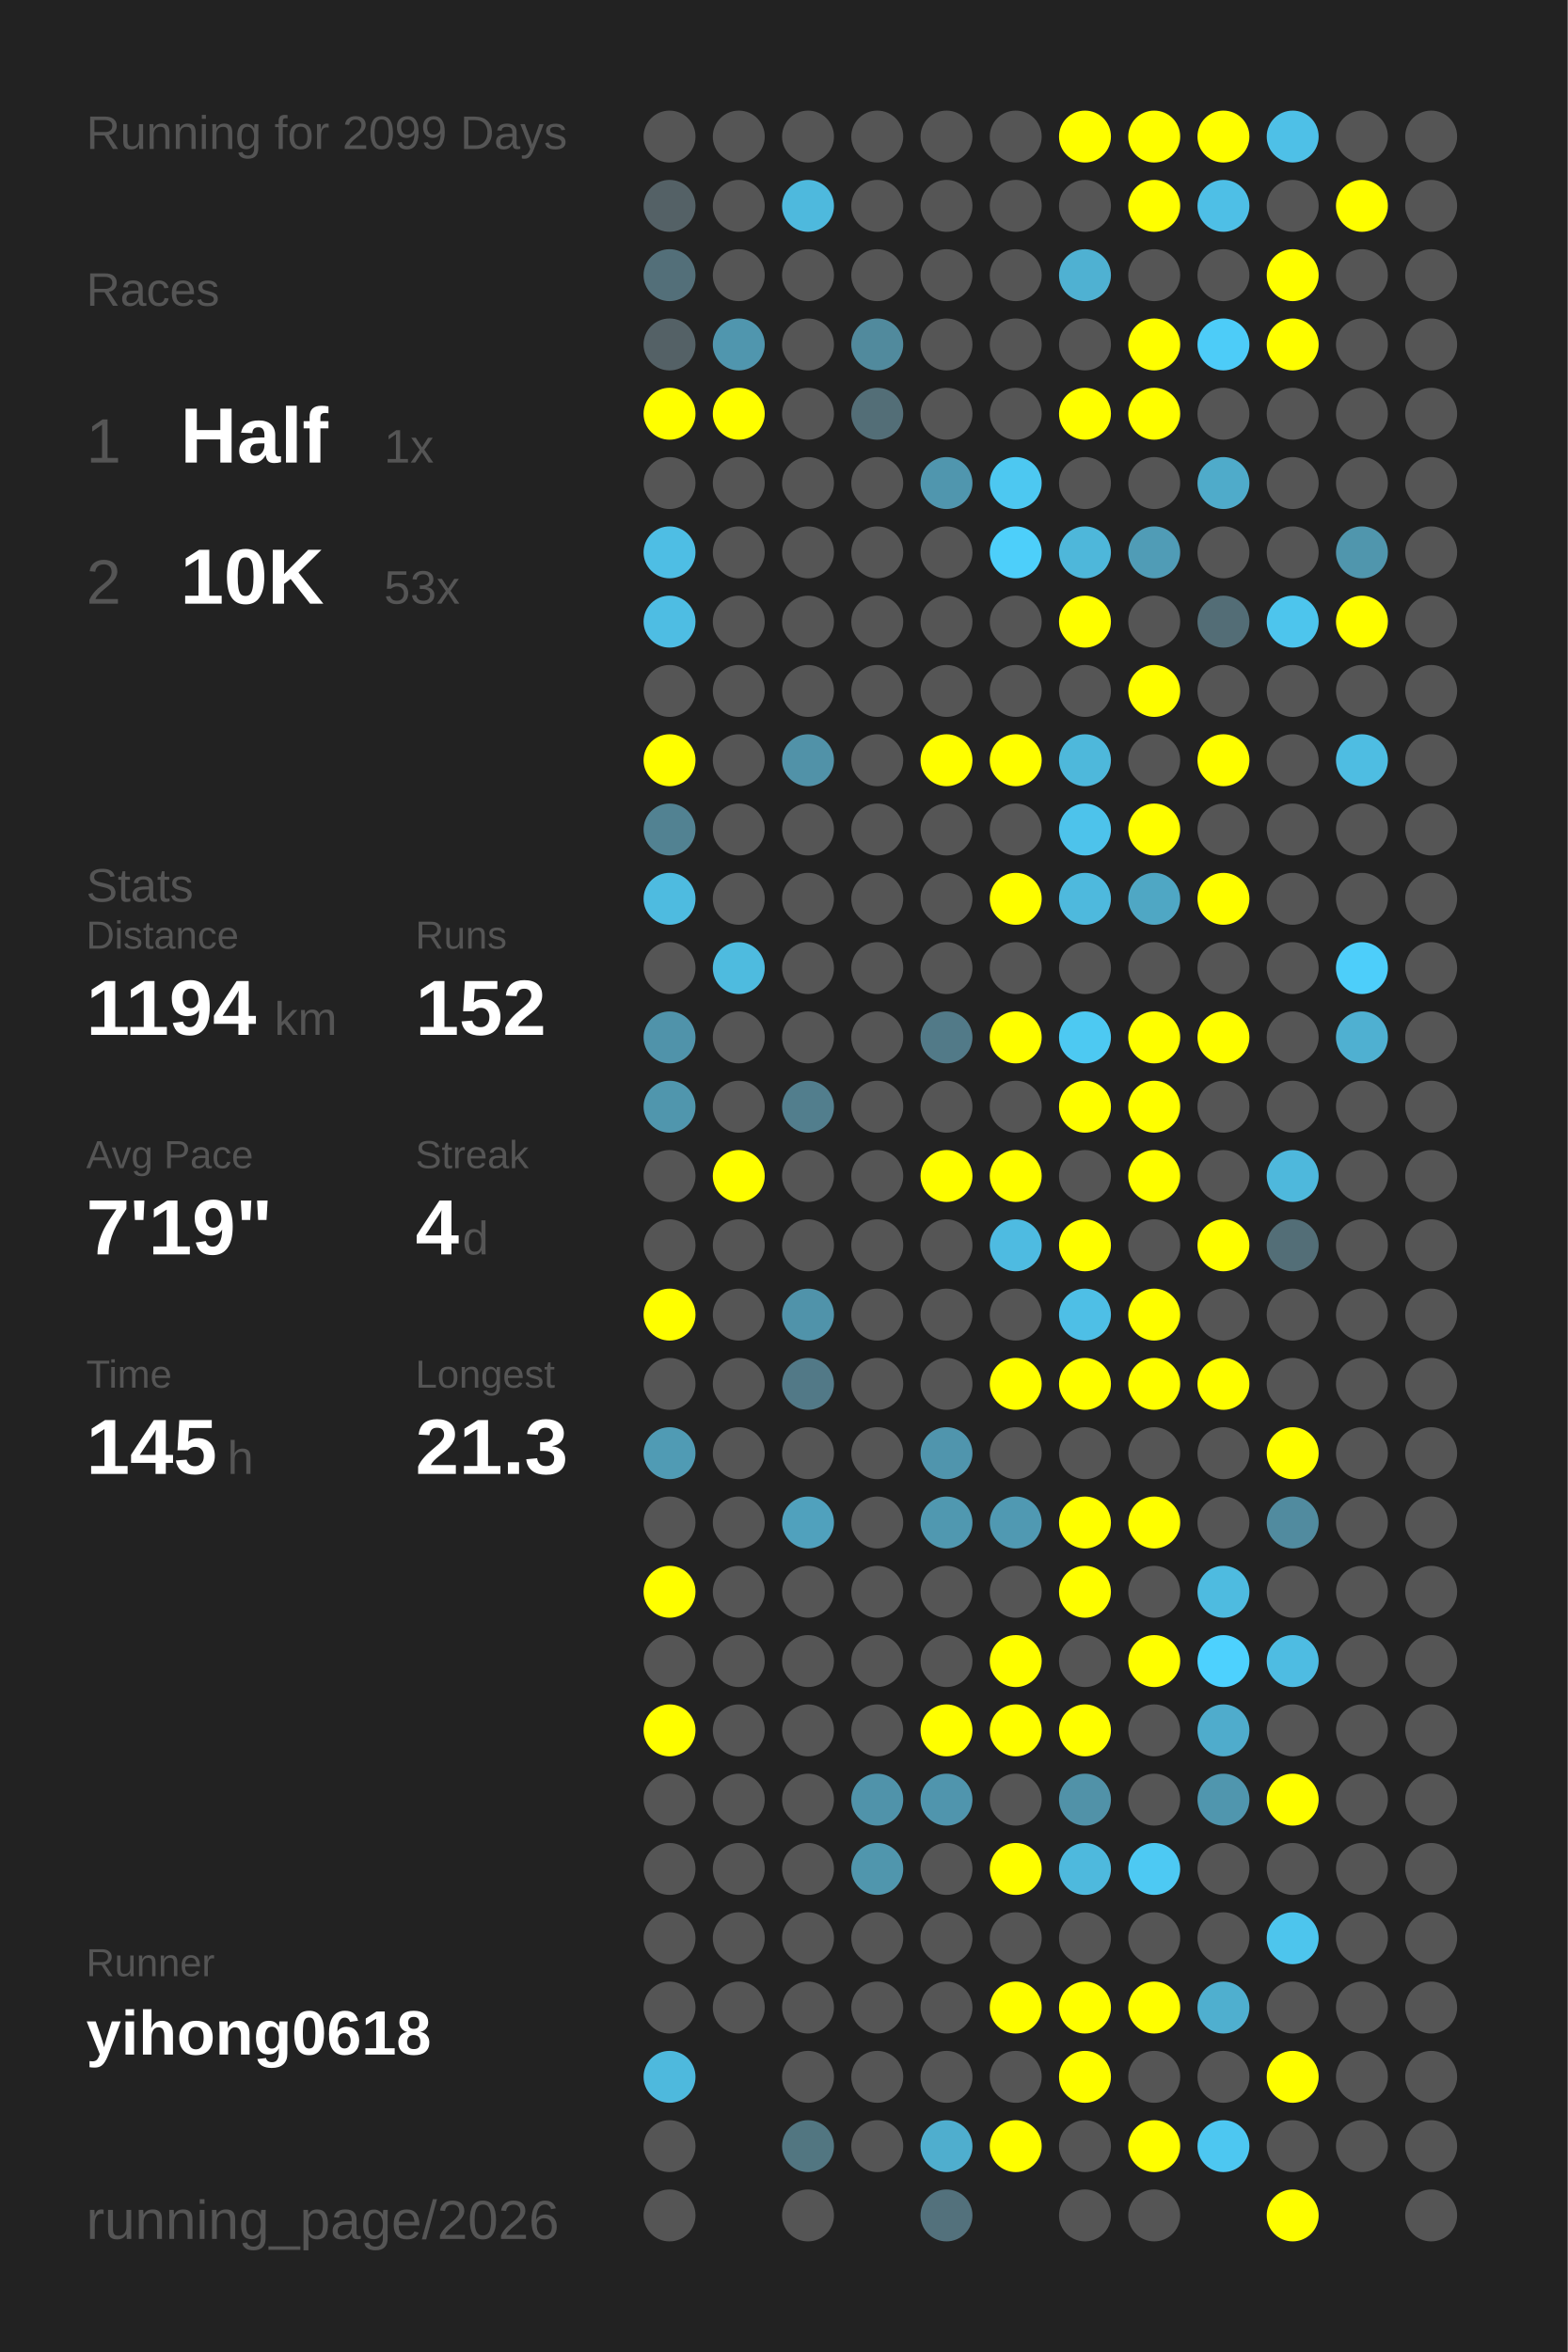
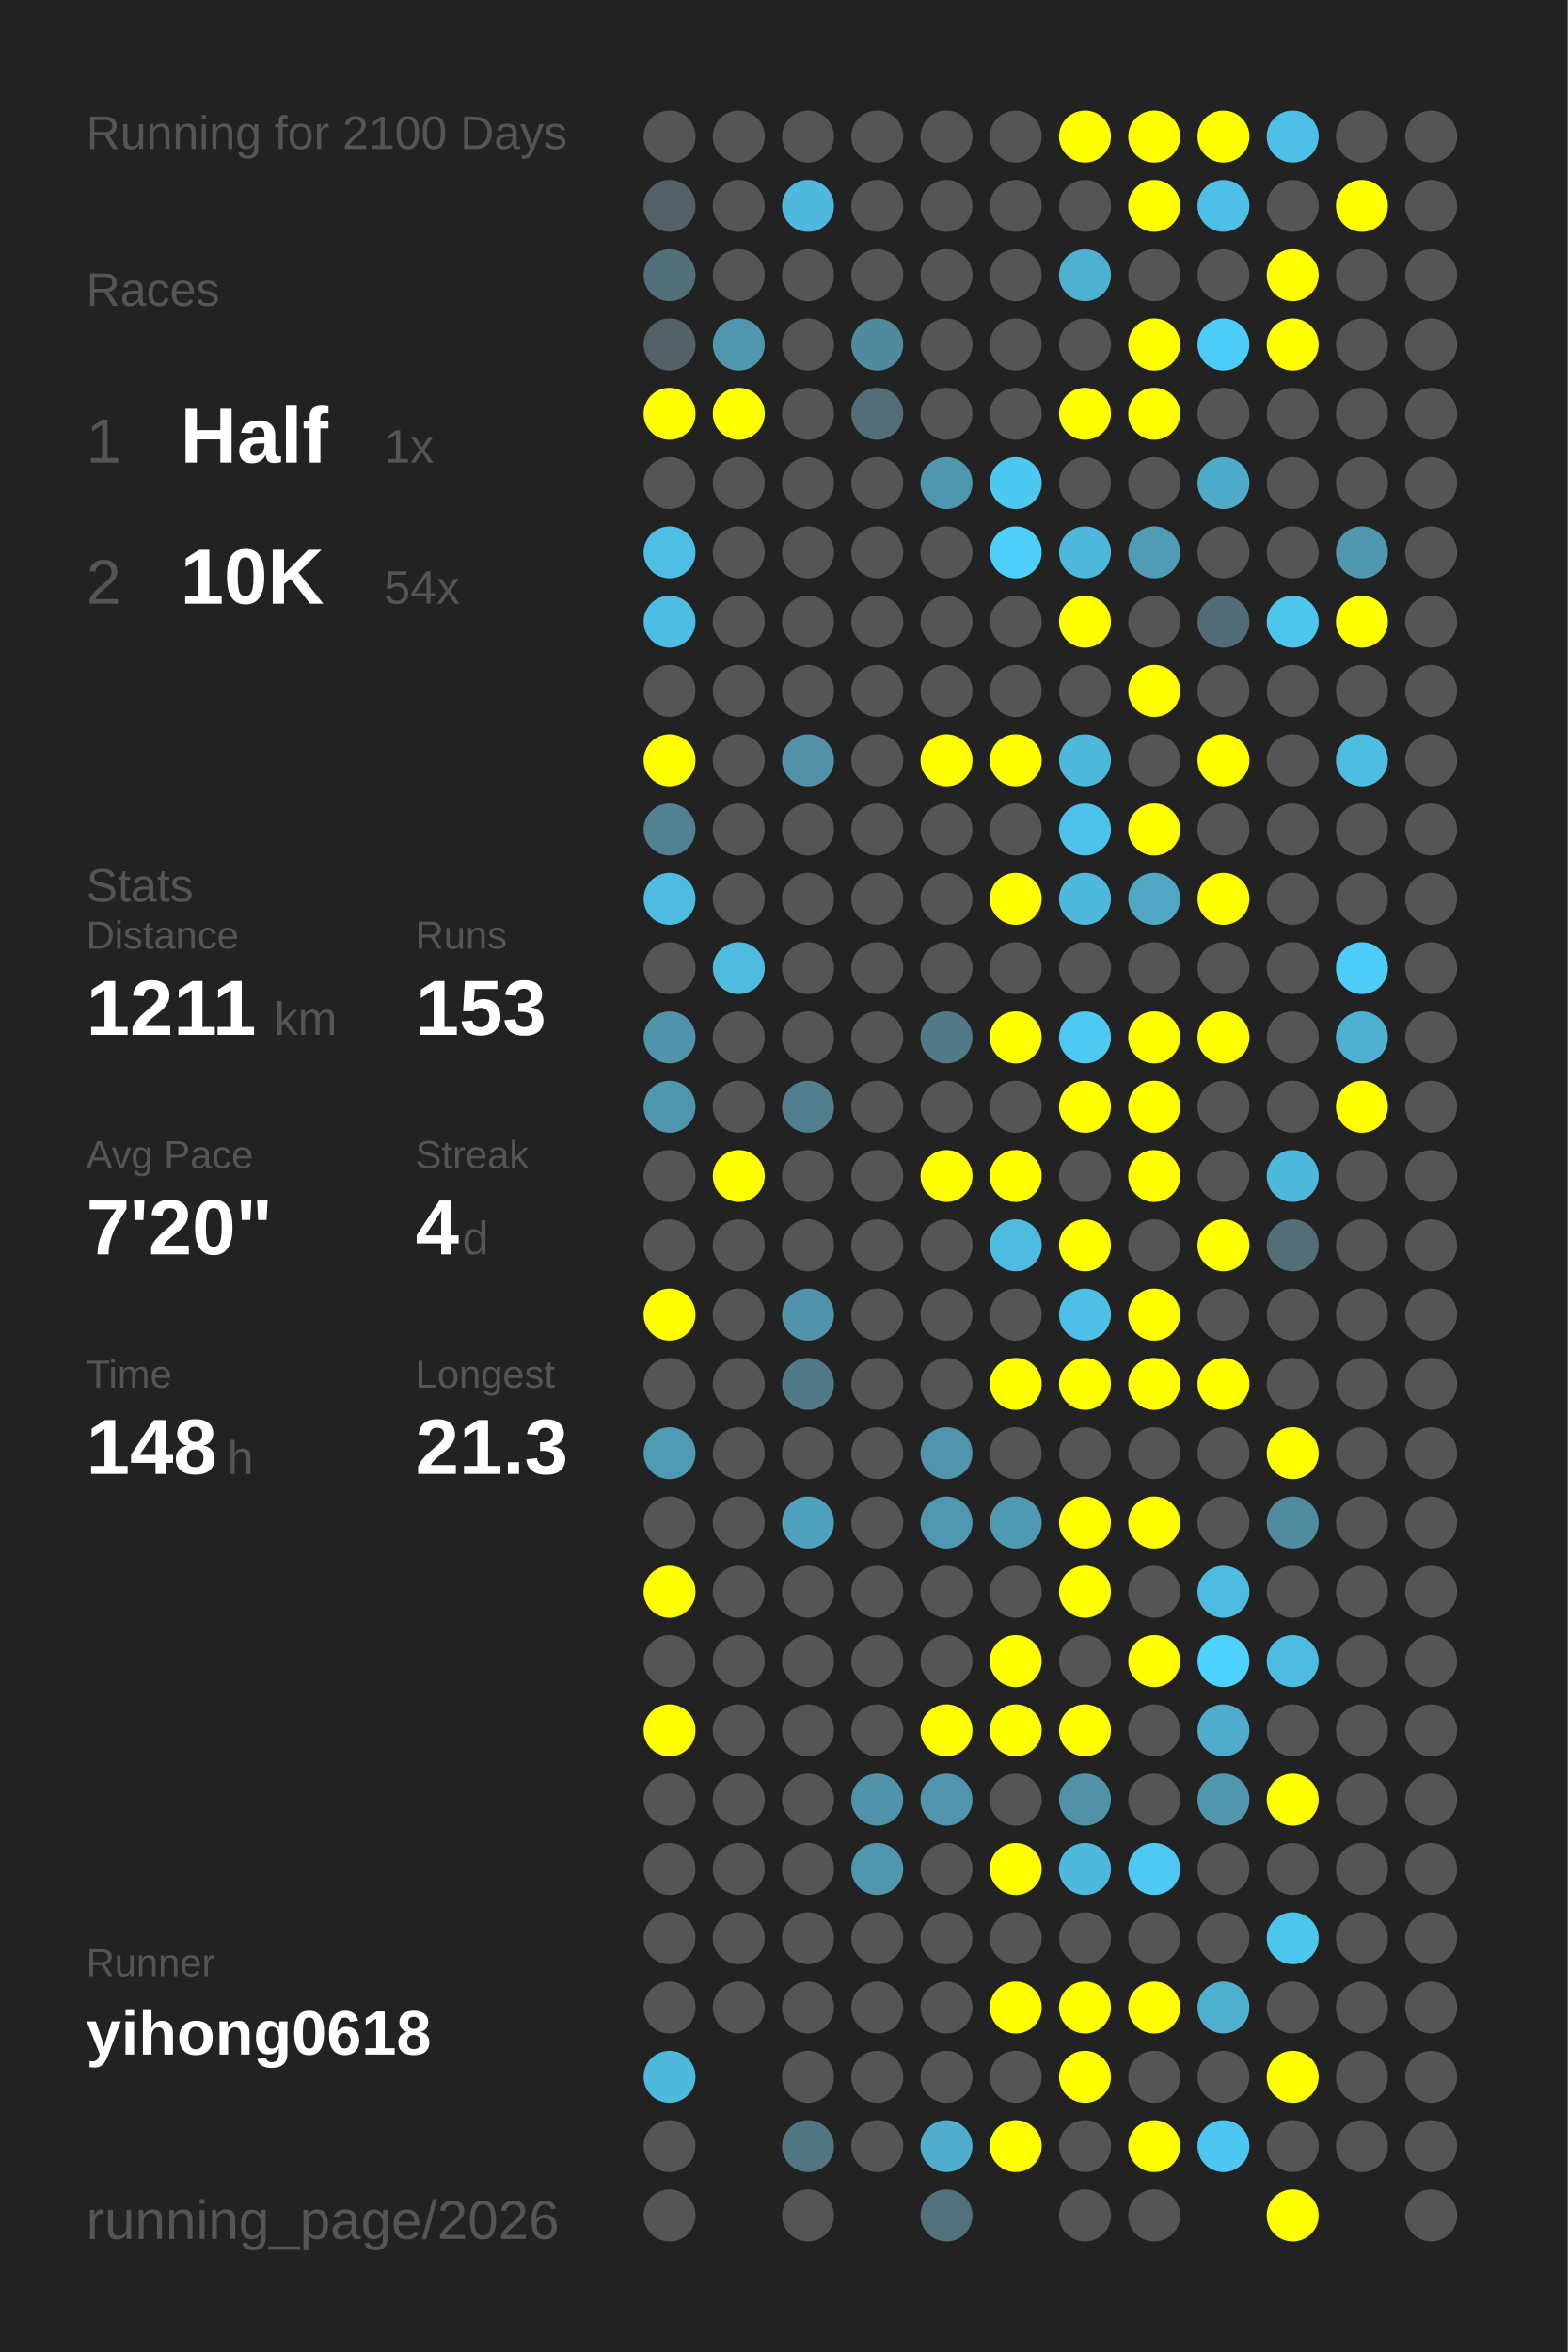
<svg xmlns="http://www.w3.org/2000/svg" baseProfile="full" height="300mm" version="1.1" viewBox="0,0,200,300" width="200mm">
  <defs />
  <rect fill="#222222" height="300" width="200" x="0" y="0" />
-   <text fill="#555555" style="font-size:6px; font-family:Arial;" x="11" y="19">Running for 2099 Days</text>
+   <text fill="#555555" style="font-size:6px; font-family:Arial;" x="11" y="19">Running for 2100 Days</text>
  <text fill="#555555" style="font-size:6px; font-family:Arial;" x="11" y="39">Races</text>
  <text fill="#555555" style="font-size:8px; font-family:Arial;" x="11" y="59">1</text>
  <text fill="#FFFFFF" style="font-size:10px; font-family:Arial; font-weight:bold;" x="23" y="59">Half</text>
  <text fill="#555555" style="font-size:6px; font-family:Arial;" x="49" y="59">1x</text>
  <text fill="#555555" style="font-size:8px; font-family:Arial;" x="11" y="77">2</text>
  <text fill="#FFFFFF" style="font-size:10px; font-family:Arial; font-weight:bold;" x="23" y="77">10K</text>
-   <text fill="#555555" style="font-size:6px; font-family:Arial;" x="49" y="77">53x</text>
+   <text fill="#555555" style="font-size:6px; font-family:Arial;" x="49" y="77">54x</text>
  <text fill="#555555" style="font-size:6px; font-family:Arial;" x="11" y="115">Stats</text>
  <text fill="#555555" style="font-size:5px; font-family:Arial;" x="11" y="121">Distance</text>
-   <text fill="#FFFFFF" style="font-size:10px; font-family:Arial; font-weight:bold;" x="11" y="132">1194</text>
+   <text fill="#FFFFFF" style="font-size:10px; font-family:Arial; font-weight:bold;" x="11" y="132">1211</text>
  <text fill="#555555" style="font-size:6px; font-family:Arial;" x="35" y="132">km</text>
  <text fill="#555555" style="font-size:5px; font-family:Arial;" x="53" y="121">Runs</text>
-   <text fill="#FFFFFF" style="font-size:10px; font-family:Arial; font-weight:bold;" x="53" y="132">152</text>
+   <text fill="#FFFFFF" style="font-size:10px; font-family:Arial; font-weight:bold;" x="53" y="132">153</text>
  <text fill="#555555" style="font-size:5px; font-family:Arial;" x="11" y="149">Avg Pace</text>
-   <text fill="#FFFFFF" style="font-size:10px; font-family:Arial; font-weight:bold;" x="11" y="160">7'19"</text>
+   <text fill="#FFFFFF" style="font-size:10px; font-family:Arial; font-weight:bold;" x="11" y="160">7'20"</text>
  <text fill="#555555" style="font-size:5px; font-family:Arial;" x="53" y="149">Streak</text>
  <text fill="#FFFFFF" style="font-size:10px; font-family:Arial; font-weight:bold;" x="53" y="160">4</text>
  <text fill="#555555" style="font-size:6px; font-family:Arial;" x="59" y="160">d</text>
  <text fill="#555555" style="font-size:5px; font-family:Arial;" x="11" y="177">Time</text>
-   <text fill="#FFFFFF" style="font-size:10px; font-family:Arial; font-weight:bold;" x="11" y="188">145</text>
+   <text fill="#FFFFFF" style="font-size:10px; font-family:Arial; font-weight:bold;" x="11" y="188">148</text>
  <text fill="#555555" style="font-size:6px; font-family:Arial;" x="29" y="188">h</text>
  <text fill="#555555" style="font-size:5px; font-family:Arial;" x="53" y="177">Longest</text>
  <text fill="#FFFFFF" style="font-size:10px; font-family:Arial; font-weight:bold;" x="53" y="188">21.3</text>
  <text fill="#555555" style="font-size:5px; font-family:Arial;" x="11" y="252.065">Runner</text>
  <text fill="#FFFFFF" style="font-size:8px; font-family:Arial; font-weight:bold;" x="11" y="262.065">yihong0618</text>
  <text fill="#555555" style="font-size:7px; font-family:Arial;" x="11" y="285.581">running_page/2026</text>
  <circle cx="85.417" cy="17.419" fill="#555555" r="3.312" />
  <circle cx="85.417" cy="26.258" fill="#546166" r="3.312" />
  <circle cx="85.417" cy="35.097" fill="#536f79" r="3.312" />
  <circle cx="85.417" cy="43.935" fill="#546166" r="3.312" />
  <circle cx="85.417" cy="52.774" fill="#FFFF00" r="3.312" />
  <circle cx="85.417" cy="61.613" fill="#555555" r="3.312" />
  <circle cx="85.417" cy="70.452" fill="#4ebee4" r="3.312" />
  <circle cx="85.417" cy="79.29" fill="#4ebde3" r="3.312" />
  <circle cx="85.417" cy="88.129" fill="#555555" r="3.312" />
  <circle cx="85.417" cy="96.968" fill="#FFFF00" r="3.312" />
  <circle cx="85.417" cy="105.806" fill="#528292" r="3.312" />
  <circle cx="85.417" cy="114.645" fill="#4ebbe0" r="3.312" />
  <circle cx="85.417" cy="123.484" fill="#555555" r="3.312" />
  <circle cx="85.417" cy="132.323" fill="#5093aa" r="3.312" />
  <circle cx="85.417" cy="141.161" fill="#5096ad" r="3.312" />
  <circle cx="85.417" cy="150" fill="#555555" r="3.312" />
  <circle cx="85.417" cy="158.839" fill="#555555" r="3.312" />
  <circle cx="85.417" cy="167.677" fill="#FFFF00" r="3.312" />
  <circle cx="85.417" cy="176.516" fill="#555555" r="3.312" />
  <circle cx="85.417" cy="185.355" fill="#509bb4" r="3.312" />
  <circle cx="85.417" cy="194.194" fill="#555555" r="3.312" />
  <circle cx="85.417" cy="203.032" fill="#FFFF00" r="3.312" />
  <circle cx="85.417" cy="211.871" fill="#555555" r="3.312" />
  <circle cx="85.417" cy="220.71" fill="#FFFF00" r="3.312" />
  <circle cx="85.417" cy="229.548" fill="#555555" r="3.312" />
  <circle cx="85.417" cy="238.387" fill="#555555" r="3.312" />
  <circle cx="85.417" cy="247.226" fill="#555555" r="3.312" />
  <circle cx="85.417" cy="256.065" fill="#555555" r="3.312" />
  <circle cx="85.417" cy="264.903" fill="#4eb9dd" r="3.312" />
  <circle cx="85.417" cy="273.742" fill="#555555" r="3.312" />
  <circle cx="85.417" cy="282.581" fill="#555555" r="3.312" />
  <circle cx="94.25" cy="17.419" fill="#555555" r="3.312" />
  <circle cx="94.25" cy="26.258" fill="#555555" r="3.312" />
  <circle cx="94.25" cy="35.097" fill="#555555" r="3.312" />
  <circle cx="94.25" cy="43.935" fill="#5096ae" r="3.312" />
  <circle cx="94.25" cy="52.774" fill="#FFFF00" r="3.312" />
  <circle cx="94.25" cy="61.613" fill="#555555" r="3.312" />
  <circle cx="94.25" cy="70.452" fill="#555555" r="3.312" />
  <circle cx="94.25" cy="79.29" fill="#555555" r="3.312" />
  <circle cx="94.25" cy="88.129" fill="#555555" r="3.312" />
  <circle cx="94.25" cy="96.968" fill="#555555" r="3.312" />
  <circle cx="94.25" cy="105.806" fill="#555555" r="3.312" />
  <circle cx="94.25" cy="114.645" fill="#555555" r="3.312" />
  <circle cx="94.25" cy="123.484" fill="#4ebbdf" r="3.312" />
  <circle cx="94.25" cy="132.323" fill="#555555" r="3.312" />
  <circle cx="94.25" cy="141.161" fill="#555555" r="3.312" />
  <circle cx="94.25" cy="150" fill="#FFFF00" r="3.312" />
  <circle cx="94.25" cy="158.839" fill="#555555" r="3.312" />
  <circle cx="94.25" cy="167.677" fill="#555555" r="3.312" />
  <circle cx="94.25" cy="176.516" fill="#555555" r="3.312" />
  <circle cx="94.25" cy="185.355" fill="#555555" r="3.312" />
  <circle cx="94.25" cy="194.194" fill="#555555" r="3.312" />
  <circle cx="94.25" cy="203.032" fill="#555555" r="3.312" />
  <circle cx="94.25" cy="211.871" fill="#555555" r="3.312" />
  <circle cx="94.25" cy="220.71" fill="#555555" r="3.312" />
  <circle cx="94.25" cy="229.548" fill="#555555" r="3.312" />
  <circle cx="94.25" cy="238.387" fill="#555555" r="3.312" />
  <circle cx="94.25" cy="247.226" fill="#555555" r="3.312" />
  <circle cx="94.25" cy="256.065" fill="#555555" r="3.312" />
  <circle cx="103.083" cy="17.419" fill="#555555" r="3.312" />
  <circle cx="103.083" cy="26.258" fill="#4eb9dd" r="3.312" />
  <circle cx="103.083" cy="35.097" fill="#555555" r="3.312" />
  <circle cx="103.083" cy="43.935" fill="#555555" r="3.312" />
  <circle cx="103.083" cy="52.774" fill="#555555" r="3.312" />
  <circle cx="103.083" cy="61.613" fill="#555555" r="3.312" />
  <circle cx="103.083" cy="70.452" fill="#555555" r="3.312" />
  <circle cx="103.083" cy="79.29" fill="#555555" r="3.312" />
  <circle cx="103.083" cy="88.129" fill="#555555" r="3.312" />
  <circle cx="103.083" cy="96.968" fill="#5192a8" r="3.312" />
  <circle cx="103.083" cy="105.806" fill="#555555" r="3.312" />
  <circle cx="103.083" cy="114.645" fill="#555555" r="3.312" />
  <circle cx="103.083" cy="123.484" fill="#555555" r="3.312" />
  <circle cx="103.083" cy="132.323" fill="#555555" r="3.312" />
  <circle cx="103.083" cy="141.161" fill="#527e8d" r="3.312" />
  <circle cx="103.083" cy="150" fill="#555555" r="3.312" />
  <circle cx="103.083" cy="158.839" fill="#555555" r="3.312" />
  <circle cx="103.083" cy="167.677" fill="#5093aa" r="3.312" />
  <circle cx="103.083" cy="176.516" fill="#527987" r="3.312" />
  <circle cx="103.083" cy="185.355" fill="#555555" r="3.312" />
  <circle cx="103.083" cy="194.194" fill="#50a1bd" r="3.312" />
  <circle cx="103.083" cy="203.032" fill="#555555" r="3.312" />
  <circle cx="103.083" cy="211.871" fill="#555555" r="3.312" />
  <circle cx="103.083" cy="220.71" fill="#555555" r="3.312" />
  <circle cx="103.083" cy="229.548" fill="#555555" r="3.312" />
  <circle cx="103.083" cy="238.387" fill="#555555" r="3.312" />
  <circle cx="103.083" cy="247.226" fill="#555555" r="3.312" />
  <circle cx="103.083" cy="256.065" fill="#555555" r="3.312" />
  <circle cx="103.083" cy="264.903" fill="#555555" r="3.312" />
  <circle cx="103.083" cy="273.742" fill="#527681" r="3.312" />
  <circle cx="103.083" cy="282.581" fill="#555555" r="3.312" />
  <circle cx="111.917" cy="17.419" fill="#555555" r="3.312" />
  <circle cx="111.917" cy="26.258" fill="#555555" r="3.312" />
  <circle cx="111.917" cy="35.097" fill="#555555" r="3.312" />
  <circle cx="111.917" cy="43.935" fill="#518a9d" r="3.312" />
  <circle cx="111.917" cy="52.774" fill="#536e77" r="3.312" />
  <circle cx="111.917" cy="61.613" fill="#555555" r="3.312" />
  <circle cx="111.917" cy="70.452" fill="#555555" r="3.312" />
  <circle cx="111.917" cy="79.29" fill="#555555" r="3.312" />
  <circle cx="111.917" cy="88.129" fill="#555555" r="3.312" />
  <circle cx="111.917" cy="96.968" fill="#555555" r="3.312" />
  <circle cx="111.917" cy="105.806" fill="#555555" r="3.312" />
  <circle cx="111.917" cy="114.645" fill="#555555" r="3.312" />
  <circle cx="111.917" cy="123.484" fill="#555555" r="3.312" />
  <circle cx="111.917" cy="132.323" fill="#555555" r="3.312" />
  <circle cx="111.917" cy="141.161" fill="#555555" r="3.312" />
  <circle cx="111.917" cy="150" fill="#555555" r="3.312" />
  <circle cx="111.917" cy="158.839" fill="#555555" r="3.312" />
  <circle cx="111.917" cy="167.677" fill="#555555" r="3.312" />
  <circle cx="111.917" cy="176.516" fill="#555555" r="3.312" />
  <circle cx="111.917" cy="185.355" fill="#555555" r="3.312" />
  <circle cx="111.917" cy="194.194" fill="#555555" r="3.312" />
  <circle cx="111.917" cy="203.032" fill="#555555" r="3.312" />
  <circle cx="111.917" cy="211.871" fill="#555555" r="3.312" />
  <circle cx="111.917" cy="220.71" fill="#555555" r="3.312" />
  <circle cx="111.917" cy="229.548" fill="#5093aa" r="3.312" />
  <circle cx="111.917" cy="238.387" fill="#5096ad" r="3.312" />
  <circle cx="111.917" cy="247.226" fill="#555555" r="3.312" />
  <circle cx="111.917" cy="256.065" fill="#555555" r="3.312" />
  <circle cx="111.917" cy="264.903" fill="#555555" r="3.312" />
  <circle cx="111.917" cy="273.742" fill="#555555" r="3.312" />
  <circle cx="120.75" cy="17.419" fill="#555555" r="3.312" />
  <circle cx="120.75" cy="26.258" fill="#555555" r="3.312" />
  <circle cx="120.75" cy="35.097" fill="#555555" r="3.312" />
  <circle cx="120.75" cy="43.935" fill="#555555" r="3.312" />
  <circle cx="120.75" cy="52.774" fill="#555555" r="3.312" />
  <circle cx="120.75" cy="61.613" fill="#5096ae" r="3.312" />
  <circle cx="120.75" cy="70.452" fill="#555555" r="3.312" />
  <circle cx="120.75" cy="79.29" fill="#555555" r="3.312" />
  <circle cx="120.75" cy="88.129" fill="#555555" r="3.312" />
  <circle cx="120.75" cy="96.968" fill="#FFFF00" r="3.312" />
  <circle cx="120.75" cy="105.806" fill="#555555" r="3.312" />
  <circle cx="120.75" cy="114.645" fill="#555555" r="3.312" />
  <circle cx="120.75" cy="123.484" fill="#555555" r="3.312" />
  <circle cx="120.75" cy="132.323" fill="#527a88" r="3.312" />
  <circle cx="120.75" cy="141.161" fill="#555555" r="3.312" />
  <circle cx="120.75" cy="150" fill="#FFFF00" r="3.312" />
  <circle cx="120.75" cy="158.839" fill="#555555" r="3.312" />
  <circle cx="120.75" cy="167.677" fill="#555555" r="3.312" />
  <circle cx="120.75" cy="176.516" fill="#555555" r="3.312" />
  <circle cx="120.75" cy="185.355" fill="#5095ad" r="3.312" />
  <circle cx="120.75" cy="194.194" fill="#5098b0" r="3.312" />
  <circle cx="120.75" cy="203.032" fill="#555555" r="3.312" />
  <circle cx="120.75" cy="211.871" fill="#555555" r="3.312" />
  <circle cx="120.75" cy="220.71" fill="#FFFF00" r="3.312" />
  <circle cx="120.75" cy="229.548" fill="#5095ad" r="3.312" />
  <circle cx="120.75" cy="238.387" fill="#555555" r="3.312" />
  <circle cx="120.75" cy="247.226" fill="#555555" r="3.312" />
  <circle cx="120.75" cy="256.065" fill="#555555" r="3.312" />
  <circle cx="120.75" cy="264.903" fill="#555555" r="3.312" />
  <circle cx="120.75" cy="273.742" fill="#4faece" r="3.312" />
  <circle cx="120.75" cy="282.581" fill="#53717c" r="3.312" />
  <circle cx="129.583" cy="17.419" fill="#555555" r="3.312" />
  <circle cx="129.583" cy="26.258" fill="#555555" r="3.312" />
  <circle cx="129.583" cy="35.097" fill="#555555" r="3.312" />
  <circle cx="129.583" cy="43.935" fill="#555555" r="3.312" />
  <circle cx="129.583" cy="52.774" fill="#555555" r="3.312" />
  <circle cx="129.583" cy="61.613" fill="#4dc8f1" r="3.312" />
  <circle cx="129.583" cy="70.452" fill="#4dcffa" r="3.312" />
  <circle cx="129.583" cy="79.29" fill="#555555" r="3.312" />
  <circle cx="129.583" cy="88.129" fill="#555555" r="3.312" />
  <circle cx="129.583" cy="96.968" fill="#FFFF00" r="3.312" />
  <circle cx="129.583" cy="105.806" fill="#555555" r="3.312" />
  <circle cx="129.583" cy="114.645" fill="#FFFF00" r="3.312" />
  <circle cx="129.583" cy="123.484" fill="#555555" r="3.312" />
  <circle cx="129.583" cy="132.323" fill="#FFFF00" r="3.312" />
  <circle cx="129.583" cy="141.161" fill="#555555" r="3.312" />
  <circle cx="129.583" cy="150" fill="#FFFF00" r="3.312" />
  <circle cx="129.583" cy="158.839" fill="#4ebbe1" r="3.312" />
  <circle cx="129.583" cy="167.677" fill="#555555" r="3.312" />
  <circle cx="129.583" cy="176.516" fill="#FFFF00" r="3.312" />
  <circle cx="129.583" cy="185.355" fill="#555555" r="3.312" />
  <circle cx="129.583" cy="194.194" fill="#5099b2" r="3.312" />
  <circle cx="129.583" cy="203.032" fill="#555555" r="3.312" />
  <circle cx="129.583" cy="211.871" fill="#FFFF00" r="3.312" />
  <circle cx="129.583" cy="220.71" fill="#FFFF00" r="3.312" />
  <circle cx="129.583" cy="229.548" fill="#555555" r="3.312" />
  <circle cx="129.583" cy="238.387" fill="#FFFF00" r="3.312" />
  <circle cx="129.583" cy="247.226" fill="#555555" r="3.312" />
  <circle cx="129.583" cy="256.065" fill="#FFFF00" r="3.312" />
  <circle cx="129.583" cy="264.903" fill="#555555" r="3.312" />
  <circle cx="129.583" cy="273.742" fill="#FFFF00" r="3.312" />
  <circle cx="138.417" cy="17.419" fill="#FFFF00" r="3.312" />
  <circle cx="138.417" cy="26.258" fill="#555555" r="3.312" />
  <circle cx="138.417" cy="35.097" fill="#4fb1d2" r="3.312" />
  <circle cx="138.417" cy="43.935" fill="#555555" r="3.312" />
  <circle cx="138.417" cy="52.774" fill="#FFFF00" r="3.312" />
  <circle cx="138.417" cy="61.613" fill="#555555" r="3.312" />
  <circle cx="138.417" cy="70.452" fill="#4eb7da" r="3.312" />
  <circle cx="138.417" cy="79.29" fill="#FFFF00" r="3.312" />
  <circle cx="138.417" cy="88.129" fill="#555555" r="3.312" />
  <circle cx="138.417" cy="96.968" fill="#4eb8db" r="3.312" />
  <circle cx="138.417" cy="105.806" fill="#4dc3eb" r="3.312" />
  <circle cx="138.417" cy="114.645" fill="#4eb9dd" r="3.312" />
  <circle cx="138.417" cy="123.484" fill="#555555" r="3.312" />
  <circle cx="138.417" cy="132.323" fill="#4dc9f2" r="3.312" />
  <circle cx="138.417" cy="141.161" fill="#FFFF00" r="3.312" />
  <circle cx="138.417" cy="150" fill="#555555" r="3.312" />
  <circle cx="138.417" cy="158.839" fill="#FFFF00" r="3.312" />
  <circle cx="138.417" cy="167.677" fill="#4ebfe6" r="3.312" />
  <circle cx="138.417" cy="176.516" fill="#FFFF00" r="3.312" />
  <circle cx="138.417" cy="185.355" fill="#555555" r="3.312" />
  <circle cx="138.417" cy="194.194" fill="#FFFF00" r="3.312" />
  <circle cx="138.417" cy="203.032" fill="#FFFF00" r="3.312" />
  <circle cx="138.417" cy="211.871" fill="#555555" r="3.312" />
  <circle cx="138.417" cy="220.71" fill="#FFFF00" r="3.312" />
  <circle cx="138.417" cy="229.548" fill="#5192a8" r="3.312" />
  <circle cx="138.417" cy="238.387" fill="#4eb9dd" r="3.312" />
  <circle cx="138.417" cy="247.226" fill="#555555" r="3.312" />
  <circle cx="138.417" cy="256.065" fill="#FFFF00" r="3.312" />
  <circle cx="138.417" cy="264.903" fill="#FFFF00" r="3.312" />
  <circle cx="138.417" cy="273.742" fill="#555555" r="3.312" />
  <circle cx="138.417" cy="282.581" fill="#555555" r="3.312" />
  <circle cx="147.25" cy="17.419" fill="#FFFF00" r="3.312" />
  <circle cx="147.25" cy="26.258" fill="#FFFF00" r="3.312" />
  <circle cx="147.25" cy="35.097" fill="#555555" r="3.312" />
  <circle cx="147.25" cy="43.935" fill="#FFFF00" r="3.312" />
  <circle cx="147.25" cy="52.774" fill="#FFFF00" r="3.312" />
  <circle cx="147.25" cy="61.613" fill="#555555" r="3.312" />
  <circle cx="147.25" cy="70.452" fill="#509cb6" r="3.312" />
  <circle cx="147.25" cy="79.29" fill="#555555" r="3.312" />
  <circle cx="147.25" cy="88.129" fill="#FFFF00" r="3.312" />
  <circle cx="147.25" cy="96.968" fill="#555555" r="3.312" />
  <circle cx="147.25" cy="105.806" fill="#FFFF00" r="3.312" />
  <circle cx="147.25" cy="114.645" fill="#4fa7c4" r="3.312" />
  <circle cx="147.25" cy="123.484" fill="#555555" r="3.312" />
  <circle cx="147.25" cy="132.323" fill="#FFFF00" r="3.312" />
  <circle cx="147.25" cy="141.161" fill="#FFFF00" r="3.312" />
  <circle cx="147.25" cy="150" fill="#FFFF00" r="3.312" />
  <circle cx="147.25" cy="158.839" fill="#555555" r="3.312" />
  <circle cx="147.25" cy="167.677" fill="#FFFF00" r="3.312" />
  <circle cx="147.25" cy="176.516" fill="#FFFF00" r="3.312" />
  <circle cx="147.25" cy="185.355" fill="#555555" r="3.312" />
  <circle cx="147.25" cy="194.194" fill="#FFFF00" r="3.312" />
  <circle cx="147.25" cy="203.032" fill="#555555" r="3.312" />
  <circle cx="147.25" cy="211.871" fill="#FFFF00" r="3.312" />
  <circle cx="147.25" cy="220.71" fill="#555555" r="3.312" />
  <circle cx="147.25" cy="229.548" fill="#555555" r="3.312" />
  <circle cx="147.25" cy="238.387" fill="#4dc9f3" r="3.312" />
  <circle cx="147.25" cy="247.226" fill="#555555" r="3.312" />
  <circle cx="147.25" cy="256.065" fill="#FFFF00" r="3.312" />
  <circle cx="147.25" cy="264.903" fill="#555555" r="3.312" />
  <circle cx="147.25" cy="273.742" fill="#FFFF00" r="3.312" />
  <circle cx="147.25" cy="282.581" fill="#555555" r="3.312" />
  <circle cx="156.083" cy="17.419" fill="#FFFF00" r="3.312" />
  <circle cx="156.083" cy="26.258" fill="#4ebfe6" r="3.312" />
  <circle cx="156.083" cy="35.097" fill="#555555" r="3.312" />
  <circle cx="156.083" cy="43.935" fill="#4dccf8" r="3.312" />
  <circle cx="156.083" cy="52.774" fill="#555555" r="3.312" />
  <circle cx="156.083" cy="61.613" fill="#4fabca" r="3.312" />
  <circle cx="156.083" cy="70.452" fill="#555555" r="3.312" />
  <circle cx="156.083" cy="79.29" fill="#536d76" r="3.312" />
  <circle cx="156.083" cy="88.129" fill="#555555" r="3.312" />
  <circle cx="156.083" cy="96.968" fill="#FFFF00" r="3.312" />
  <circle cx="156.083" cy="105.806" fill="#555555" r="3.312" />
  <circle cx="156.083" cy="114.645" fill="#FFFF00" r="3.312" />
  <circle cx="156.083" cy="123.484" fill="#555555" r="3.312" />
  <circle cx="156.083" cy="132.323" fill="#FFFF00" r="3.312" />
  <circle cx="156.083" cy="141.161" fill="#555555" r="3.312" />
  <circle cx="156.083" cy="150" fill="#555555" r="3.312" />
  <circle cx="156.083" cy="158.839" fill="#FFFF00" r="3.312" />
  <circle cx="156.083" cy="167.677" fill="#555555" r="3.312" />
  <circle cx="156.083" cy="176.516" fill="#FFFF00" r="3.312" />
  <circle cx="156.083" cy="185.355" fill="#555555" r="3.312" />
  <circle cx="156.083" cy="194.194" fill="#555555" r="3.312" />
  <circle cx="156.083" cy="203.032" fill="#4ebbe0" r="3.312" />
  <circle cx="156.083" cy="211.871" fill="#4dd1fe" r="3.312" />
  <circle cx="156.083" cy="220.71" fill="#4faccc" r="3.312" />
  <circle cx="156.083" cy="229.548" fill="#5096ae" r="3.312" />
  <circle cx="156.083" cy="238.387" fill="#555555" r="3.312" />
  <circle cx="156.083" cy="247.226" fill="#555555" r="3.312" />
  <circle cx="156.083" cy="256.065" fill="#4fafcf" r="3.312" />
  <circle cx="156.083" cy="264.903" fill="#555555" r="3.312" />
  <circle cx="156.083" cy="273.742" fill="#4dc7f1" r="3.312" />
  <circle cx="164.917" cy="17.419" fill="#4ec0e7" r="3.312" />
  <circle cx="164.917" cy="26.258" fill="#555555" r="3.312" />
  <circle cx="164.917" cy="35.097" fill="#FFFF00" r="3.312" />
  <circle cx="164.917" cy="43.935" fill="#FFFF00" r="3.312" />
  <circle cx="164.917" cy="52.774" fill="#555555" r="3.312" />
  <circle cx="164.917" cy="61.613" fill="#555555" r="3.312" />
  <circle cx="164.917" cy="70.452" fill="#555555" r="3.312" />
  <circle cx="164.917" cy="79.29" fill="#4dc5ed" r="3.312" />
  <circle cx="164.917" cy="88.129" fill="#555555" r="3.312" />
  <circle cx="164.917" cy="96.968" fill="#555555" r="3.312" />
  <circle cx="164.917" cy="105.806" fill="#555555" r="3.312" />
  <circle cx="164.917" cy="114.645" fill="#555555" r="3.312" />
  <circle cx="164.917" cy="123.484" fill="#555555" r="3.312" />
  <circle cx="164.917" cy="132.323" fill="#555555" r="3.312" />
  <circle cx="164.917" cy="141.161" fill="#555555" r="3.312" />
  <circle cx="164.917" cy="150" fill="#4eb8dc" r="3.312" />
  <circle cx="164.917" cy="158.839" fill="#536e77" r="3.312" />
  <circle cx="164.917" cy="167.677" fill="#555555" r="3.312" />
  <circle cx="164.917" cy="176.516" fill="#555555" r="3.312" />
  <circle cx="164.917" cy="185.355" fill="#FFFF00" r="3.312" />
  <circle cx="164.917" cy="194.194" fill="#518b9f" r="3.312" />
  <circle cx="164.917" cy="203.032" fill="#555555" r="3.312" />
  <circle cx="164.917" cy="211.871" fill="#4ebce2" r="3.312" />
  <circle cx="164.917" cy="220.71" fill="#555555" r="3.312" />
  <circle cx="164.917" cy="229.548" fill="#FFFF00" r="3.312" />
  <circle cx="164.917" cy="238.387" fill="#555555" r="3.312" />
  <circle cx="164.917" cy="247.226" fill="#4dc5ed" r="3.312" />
  <circle cx="164.917" cy="256.065" fill="#555555" r="3.312" />
  <circle cx="164.917" cy="264.903" fill="#FFFF00" r="3.312" />
  <circle cx="164.917" cy="273.742" fill="#555555" r="3.312" />
  <circle cx="164.917" cy="282.581" fill="#FFFF00" r="3.312" />
  <circle cx="173.75" cy="17.419" fill="#555555" r="3.312" />
  <circle cx="173.75" cy="26.258" fill="#FFFF00" r="3.312" />
  <circle cx="173.75" cy="35.097" fill="#555555" r="3.312" />
  <circle cx="173.75" cy="43.935" fill="#555555" r="3.312" />
  <circle cx="173.75" cy="52.774" fill="#555555" r="3.312" />
  <circle cx="173.75" cy="61.613" fill="#555555" r="3.312" />
  <circle cx="173.75" cy="70.452" fill="#5096ad" r="3.312" />
  <circle cx="173.75" cy="79.29" fill="#FFFF00" r="3.312" />
  <circle cx="173.75" cy="88.129" fill="#555555" r="3.312" />
  <circle cx="173.75" cy="96.968" fill="#4ebde2" r="3.312" />
  <circle cx="173.75" cy="105.806" fill="#555555" r="3.312" />
  <circle cx="173.75" cy="114.645" fill="#555555" r="3.312" />
  <circle cx="173.75" cy="123.484" fill="#4dcefa" r="3.312" />
  <circle cx="173.75" cy="132.323" fill="#4fb0d1" r="3.312" />
-   <circle cx="173.75" cy="141.161" fill="#555555" r="3.312" />
+   <circle cx="173.75" cy="141.161" fill="#FFFF00" r="3.312" />
  <circle cx="173.75" cy="150" fill="#555555" r="3.312" />
  <circle cx="173.75" cy="158.839" fill="#555555" r="3.312" />
  <circle cx="173.75" cy="167.677" fill="#555555" r="3.312" />
  <circle cx="173.75" cy="176.516" fill="#555555" r="3.312" />
  <circle cx="173.75" cy="185.355" fill="#555555" r="3.312" />
  <circle cx="173.75" cy="194.194" fill="#555555" r="3.312" />
  <circle cx="173.75" cy="203.032" fill="#555555" r="3.312" />
  <circle cx="173.75" cy="211.871" fill="#555555" r="3.312" />
  <circle cx="173.75" cy="220.71" fill="#555555" r="3.312" />
  <circle cx="173.75" cy="229.548" fill="#555555" r="3.312" />
  <circle cx="173.75" cy="238.387" fill="#555555" r="3.312" />
  <circle cx="173.75" cy="247.226" fill="#555555" r="3.312" />
  <circle cx="173.75" cy="256.065" fill="#555555" r="3.312" />
  <circle cx="173.75" cy="264.903" fill="#555555" r="3.312" />
  <circle cx="173.75" cy="273.742" fill="#555555" r="3.312" />
  <circle cx="182.583" cy="17.419" fill="#555555" r="3.312" />
  <circle cx="182.583" cy="26.258" fill="#555555" r="3.312" />
  <circle cx="182.583" cy="35.097" fill="#555555" r="3.312" />
  <circle cx="182.583" cy="43.935" fill="#555555" r="3.312" />
  <circle cx="182.583" cy="52.774" fill="#555555" r="3.312" />
  <circle cx="182.583" cy="61.613" fill="#555555" r="3.312" />
  <circle cx="182.583" cy="70.452" fill="#555555" r="3.312" />
  <circle cx="182.583" cy="79.29" fill="#555555" r="3.312" />
  <circle cx="182.583" cy="88.129" fill="#555555" r="3.312" />
  <circle cx="182.583" cy="96.968" fill="#555555" r="3.312" />
  <circle cx="182.583" cy="105.806" fill="#555555" r="3.312" />
  <circle cx="182.583" cy="114.645" fill="#555555" r="3.312" />
  <circle cx="182.583" cy="123.484" fill="#555555" r="3.312" />
  <circle cx="182.583" cy="132.323" fill="#555555" r="3.312" />
  <circle cx="182.583" cy="141.161" fill="#555555" r="3.312" />
  <circle cx="182.583" cy="150" fill="#555555" r="3.312" />
  <circle cx="182.583" cy="158.839" fill="#555555" r="3.312" />
  <circle cx="182.583" cy="167.677" fill="#555555" r="3.312" />
  <circle cx="182.583" cy="176.516" fill="#555555" r="3.312" />
  <circle cx="182.583" cy="185.355" fill="#555555" r="3.312" />
  <circle cx="182.583" cy="194.194" fill="#555555" r="3.312" />
  <circle cx="182.583" cy="203.032" fill="#555555" r="3.312" />
  <circle cx="182.583" cy="211.871" fill="#555555" r="3.312" />
  <circle cx="182.583" cy="220.71" fill="#555555" r="3.312" />
  <circle cx="182.583" cy="229.548" fill="#555555" r="3.312" />
  <circle cx="182.583" cy="238.387" fill="#555555" r="3.312" />
  <circle cx="182.583" cy="247.226" fill="#555555" r="3.312" />
  <circle cx="182.583" cy="256.065" fill="#555555" r="3.312" />
  <circle cx="182.583" cy="264.903" fill="#555555" r="3.312" />
  <circle cx="182.583" cy="273.742" fill="#555555" r="3.312" />
  <circle cx="182.583" cy="282.581" fill="#555555" r="3.312" />
</svg>
